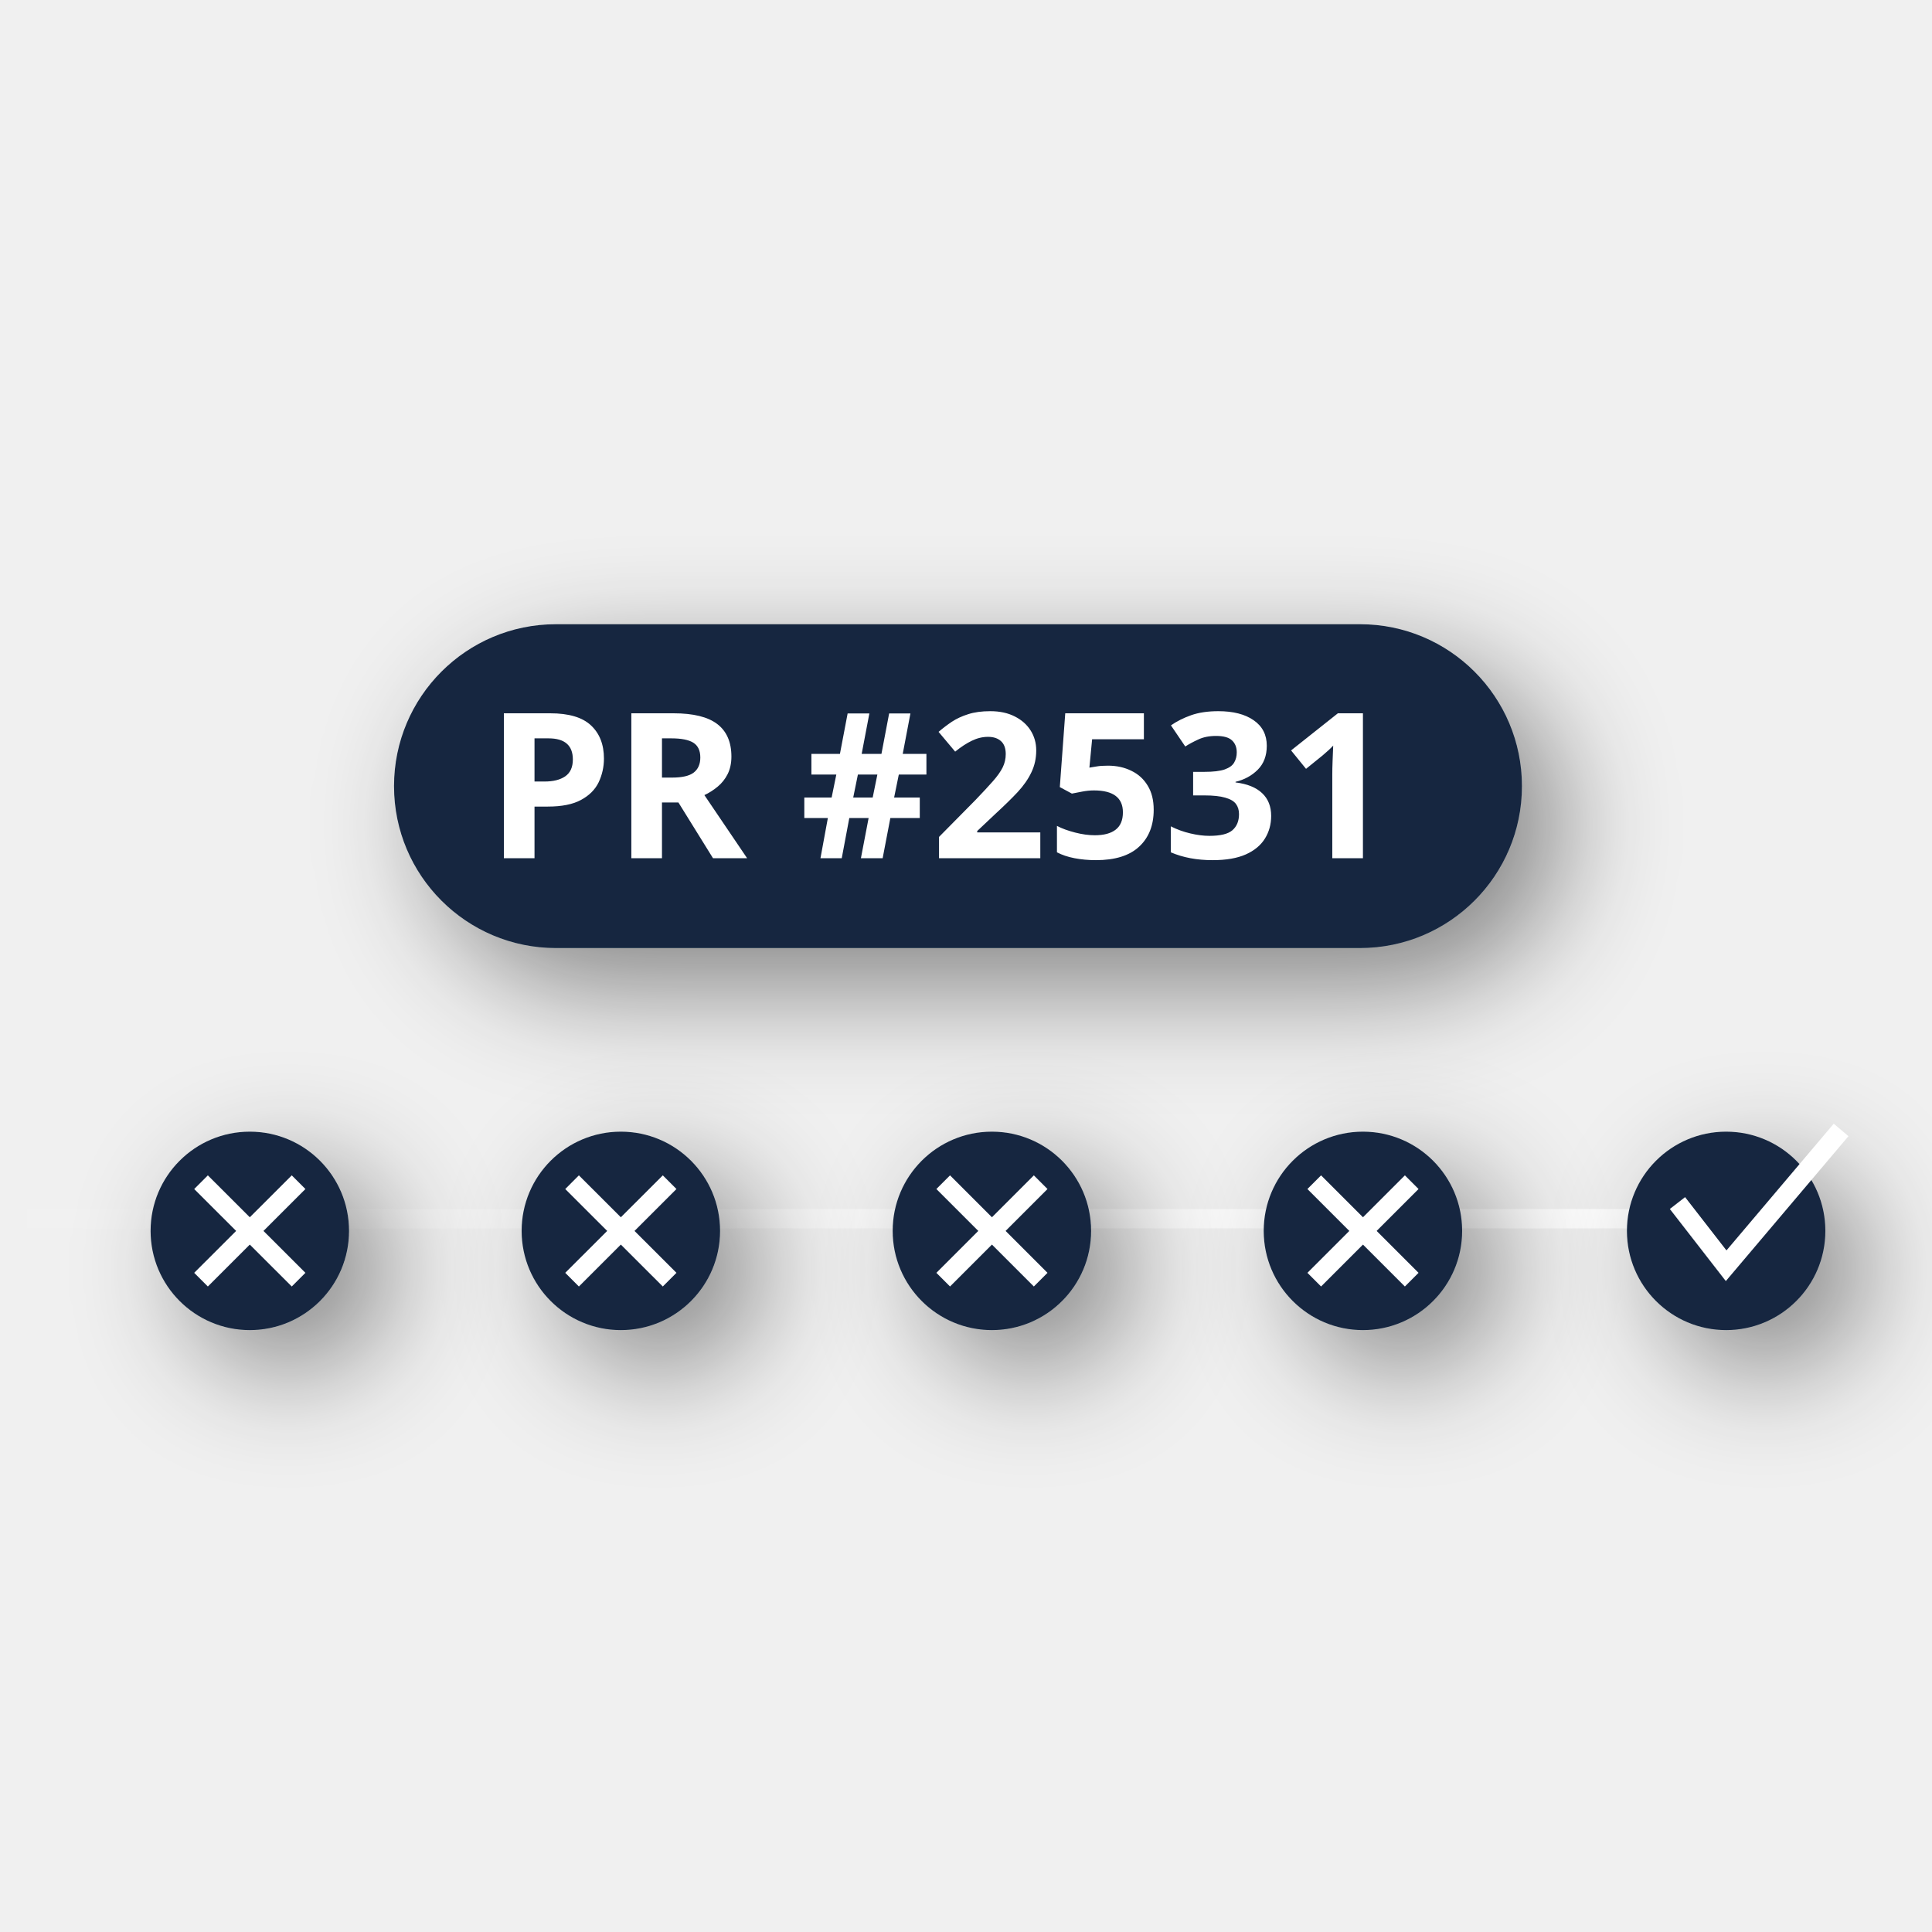
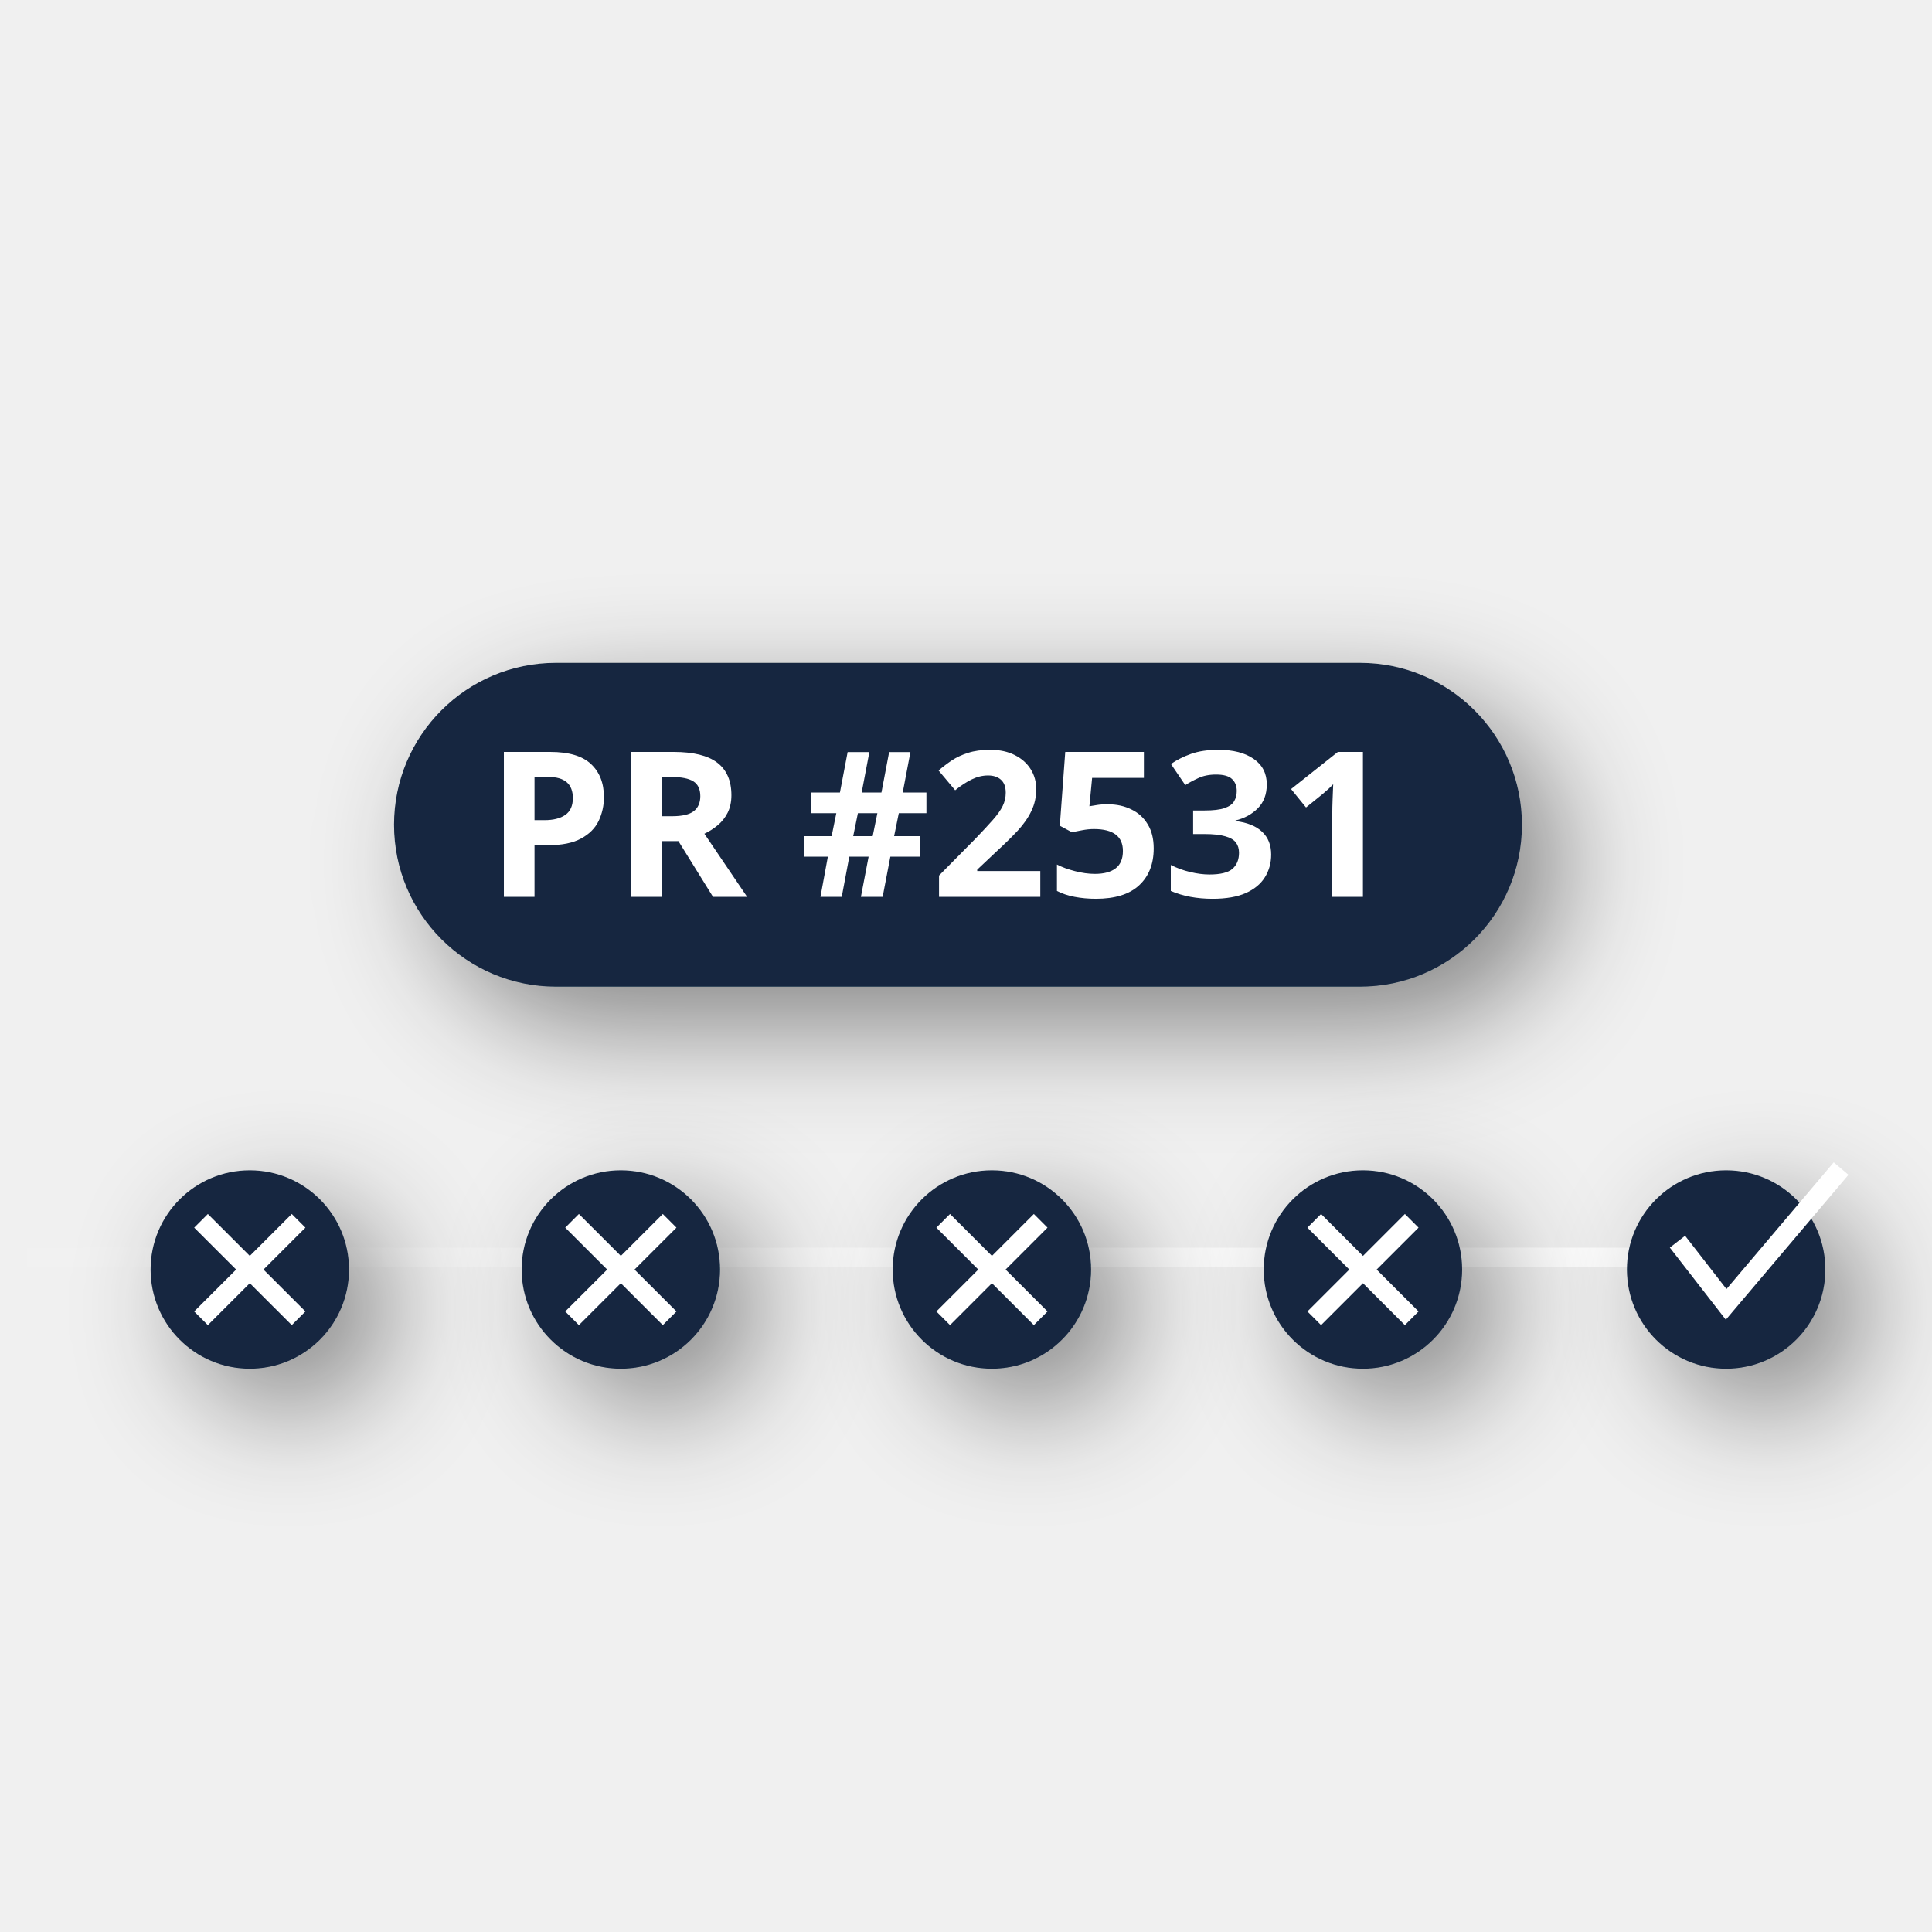
<svg xmlns="http://www.w3.org/2000/svg" id="problems" viewBox="0 0 200 200">
  <defs>
    <style>
      .cls-1 {
-         filter: url(#drop-shadow-3);
+         filter: url(#drop-shadow-9);
      }

      .cls-1, .cls-2, .cls-3, .cls-4, .cls-5, .cls-6 {
        fill: #17283f;
      }

      .cls-2 {
        filter: url(#drop-shadow-8);
      }

      .cls-3 {
        filter: url(#drop-shadow-6);
      }

      .cls-4 {
        filter: url(#drop-shadow-7);
      }

      .cls-5 {
        filter: url(#drop-shadow-5);
      }

      .cls-6 {
        filter: url(#drop-shadow-4);
      }

      .cls-7 {
        stroke: url(#linear-gradient);
      }

      .cls-7, .cls-8 {
        fill: none;
        stroke-miterlimit: 10;
        stroke-width: 2px;
      }

      .cls-9 {
        fill: #fff;
        font-family: PTMono-Bold, 'PT Mono';
        font-size: 21.01px;
        font-weight: 700;
      }

      .cls-8 {
        stroke: #fff;
      }
    </style>
-     <linearGradient id="linear-gradient" x1="-3.34" y1="126.16" x2="180.49" y2="126.16" gradientUnits="userSpaceOnUse">
+     <linearGradient id="linear-gradient" x1="-3.34" y1="130.16" x2="180.49" y2="130.16" gradientUnits="userSpaceOnUse">
      <stop offset="0" stop-color="#fff" stop-opacity="0" />
      <stop offset="1" stop-color="#fff" />
    </linearGradient>
-     <filter id="drop-shadow-3" x="116.39" y="102.45" width="57" height="58" filterUnits="userSpaceOnUse">
+     <filter id="drop-shadow-4" x="116.39" y="106.45" width="57" height="58" filterUnits="userSpaceOnUse">
      <feOffset dx="4" dy="4" />
      <feGaussianBlur result="blur" stdDeviation="6" />
      <feFlood flood-color="#000" flood-opacity=".45" />
      <feComposite in2="blur" operator="in" />
      <feComposite in="SourceGraphic" />
    </filter>
-     <filter id="drop-shadow-4" x="78.39" y="102.45" width="57" height="58" filterUnits="userSpaceOnUse">
+     <filter id="drop-shadow-5" x="78.39" y="106.45" width="57" height="58" filterUnits="userSpaceOnUse">
      <feOffset dx="4" dy="4" />
      <feGaussianBlur result="blur-2" stdDeviation="6" />
      <feFlood flood-color="#000" flood-opacity=".45" />
      <feComposite in2="blur-2" operator="in" />
      <feComposite in="SourceGraphic" />
    </filter>
-     <filter id="drop-shadow-5" x="39.39" y="102.45" width="58" height="58" filterUnits="userSpaceOnUse">
+     <filter id="drop-shadow-6" x="39.39" y="106.45" width="58" height="58" filterUnits="userSpaceOnUse">
      <feOffset dx="4" dy="4" />
      <feGaussianBlur result="blur-3" stdDeviation="6" />
      <feFlood flood-color="#000" flood-opacity=".45" />
      <feComposite in2="blur-3" operator="in" />
      <feComposite in="SourceGraphic" />
    </filter>
-     <filter id="drop-shadow-6" x="1.39" y="102.45" width="57" height="58" filterUnits="userSpaceOnUse">
+     <filter id="drop-shadow-7" x="1.39" y="106.45" width="57" height="58" filterUnits="userSpaceOnUse">
      <feOffset dx="4" dy="4" />
      <feGaussianBlur result="blur-4" stdDeviation="6" />
      <feFlood flood-color="#000" flood-opacity=".45" />
      <feComposite in2="blur-4" operator="in" />
      <feComposite in="SourceGraphic" />
    </filter>
-     <filter id="drop-shadow-7" x="154.39" y="102.45" width="57" height="58" filterUnits="userSpaceOnUse">
+     <filter id="drop-shadow-8" x="154.39" y="106.45" width="57" height="58" filterUnits="userSpaceOnUse">
      <feOffset dx="4" dy="4" />
      <feGaussianBlur result="blur-5" stdDeviation="6" />
      <feFlood flood-color="#000" flood-opacity=".45" />
      <feComposite in2="blur-5" operator="in" />
      <feComposite in="SourceGraphic" />
    </filter>
-     <filter id="drop-shadow-8" x="26.39" y="50.45" width="154" height="70" filterUnits="userSpaceOnUse">
+     <filter id="drop-shadow-9" x="26.39" y="54.45" width="154" height="70" filterUnits="userSpaceOnUse">
      <feOffset dx="4" dy="4" />
      <feGaussianBlur result="blur-6" stdDeviation="6" />
      <feFlood flood-color="#000" flood-opacity=".45" />
      <feComposite in2="blur-6" operator="in" />
      <feComposite in="SourceGraphic" />
    </filter>
  </defs>
  <g>
-     <line class="cls-7" x1="-3.34" y1="126.16" x2="180.49" y2="126.16" />
-     <circle class="cls-1" cx="141.09" cy="127.42" r="10.27" />
+     <line class="cls-7" x1="-3.34" y1="130.16" x2="180.49" y2="130.16" />
+     <circle class="cls-6" cx="141.09" cy="131.42" r="10.27" />
    <g>
-       <line class="cls-8" x1="136.05" y1="122.38" x2="146.14" y2="132.47" />
-       <line class="cls-8" x1="146.14" y1="122.38" x2="136.05" y2="132.47" />
+       <line class="cls-8" x1="136.05" y1="126.38" x2="146.14" y2="136.47" />
+       <line class="cls-8" x1="146.14" y1="126.38" x2="136.05" y2="136.47" />
    </g>
-     <circle class="cls-6" cx="102.68" cy="127.42" r="10.27" />
+     <circle class="cls-5" cx="102.68" cy="131.42" r="10.27" />
    <g>
-       <line class="cls-8" x1="97.64" y1="122.38" x2="107.73" y2="132.47" />
-       <line class="cls-8" x1="107.73" y1="122.38" x2="97.64" y2="132.47" />
+       <line class="cls-8" x1="97.64" y1="126.38" x2="107.73" y2="136.47" />
+       <line class="cls-8" x1="107.73" y1="126.38" x2="97.64" y2="136.47" />
    </g>
-     <circle class="cls-5" cx="64.27" cy="127.42" r="10.27" />
+     <circle class="cls-3" cx="64.27" cy="131.42" r="10.27" />
    <g>
-       <line class="cls-8" x1="59.22" y1="122.38" x2="69.32" y2="132.47" />
-       <line class="cls-8" x1="69.32" y1="122.38" x2="59.22" y2="132.47" />
+       <line class="cls-8" x1="59.22" y1="126.38" x2="69.32" y2="136.47" />
+       <line class="cls-8" x1="69.32" y1="126.38" x2="59.22" y2="136.47" />
    </g>
-     <circle class="cls-3" cx="25.86" cy="127.42" r="10.27" />
+     <circle class="cls-4" cx="25.86" cy="131.42" r="10.27" />
    <g>
-       <line class="cls-8" x1="20.81" y1="122.38" x2="30.91" y2="132.47" />
-       <line class="cls-8" x1="30.91" y1="122.38" x2="20.81" y2="132.47" />
+       <line class="cls-8" x1="20.81" y1="126.38" x2="30.91" y2="136.47" />
+       <line class="cls-8" x1="30.91" y1="126.38" x2="20.81" y2="136.47" />
    </g>
-     <circle class="cls-4" cx="178.69" cy="127.42" r="10.27" />
-     <polyline class="cls-8" points="173.65 124.54 178.69 131.03 190.59 116.97" />
+     <circle class="cls-2" cx="178.69" cy="131.42" r="10.27" />
+     <polyline class="cls-8" points="173.65 128.54 178.69 135.03 190.59 120.97" />
  </g>
  <g>
-     <rect class="cls-2" x="40.79" y="64.62" width="116.76" height="33.52" rx="16.76" ry="16.76" />
-     <text class="cls-9" transform="translate(50.27 88.84)">
+     <rect class="cls-1" x="40.79" y="68.62" width="116.76" height="33.52" rx="16.76" ry="16.76" />
+     <text class="cls-9" transform="translate(50.27 92.84)">
      <tspan x="0" y="0">PR #2531</tspan>
    </text>
  </g>
</svg>
